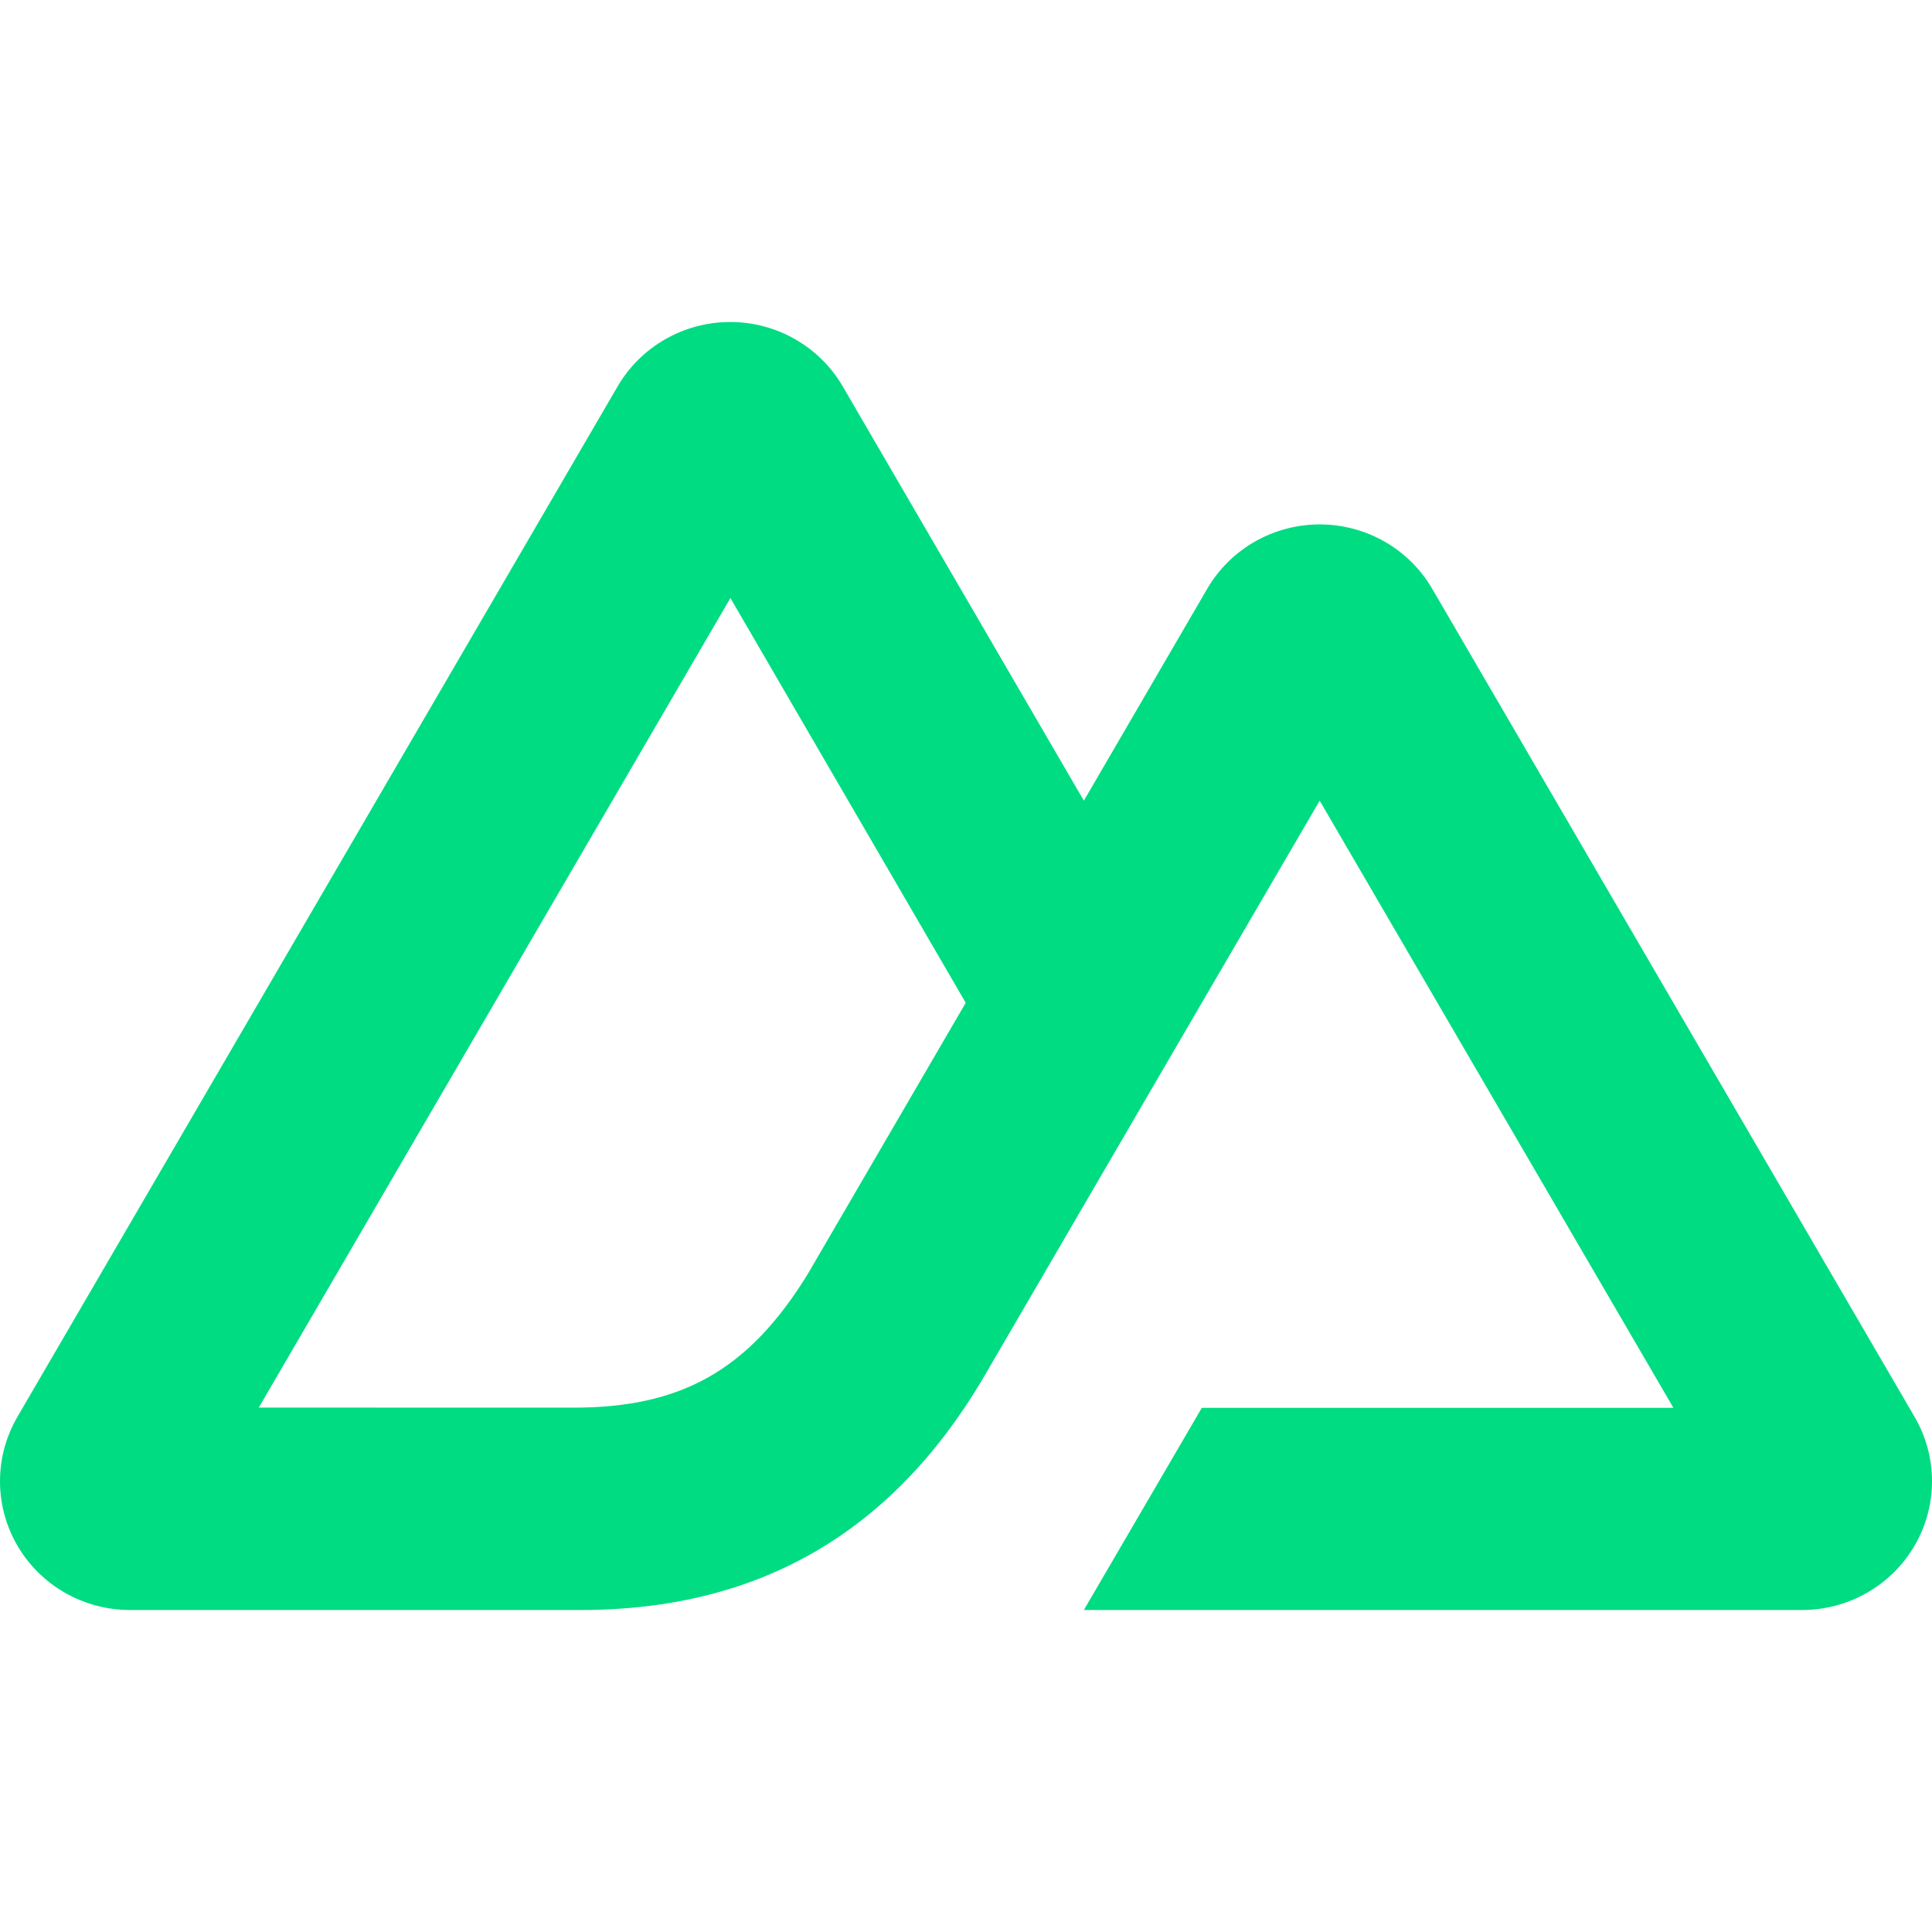
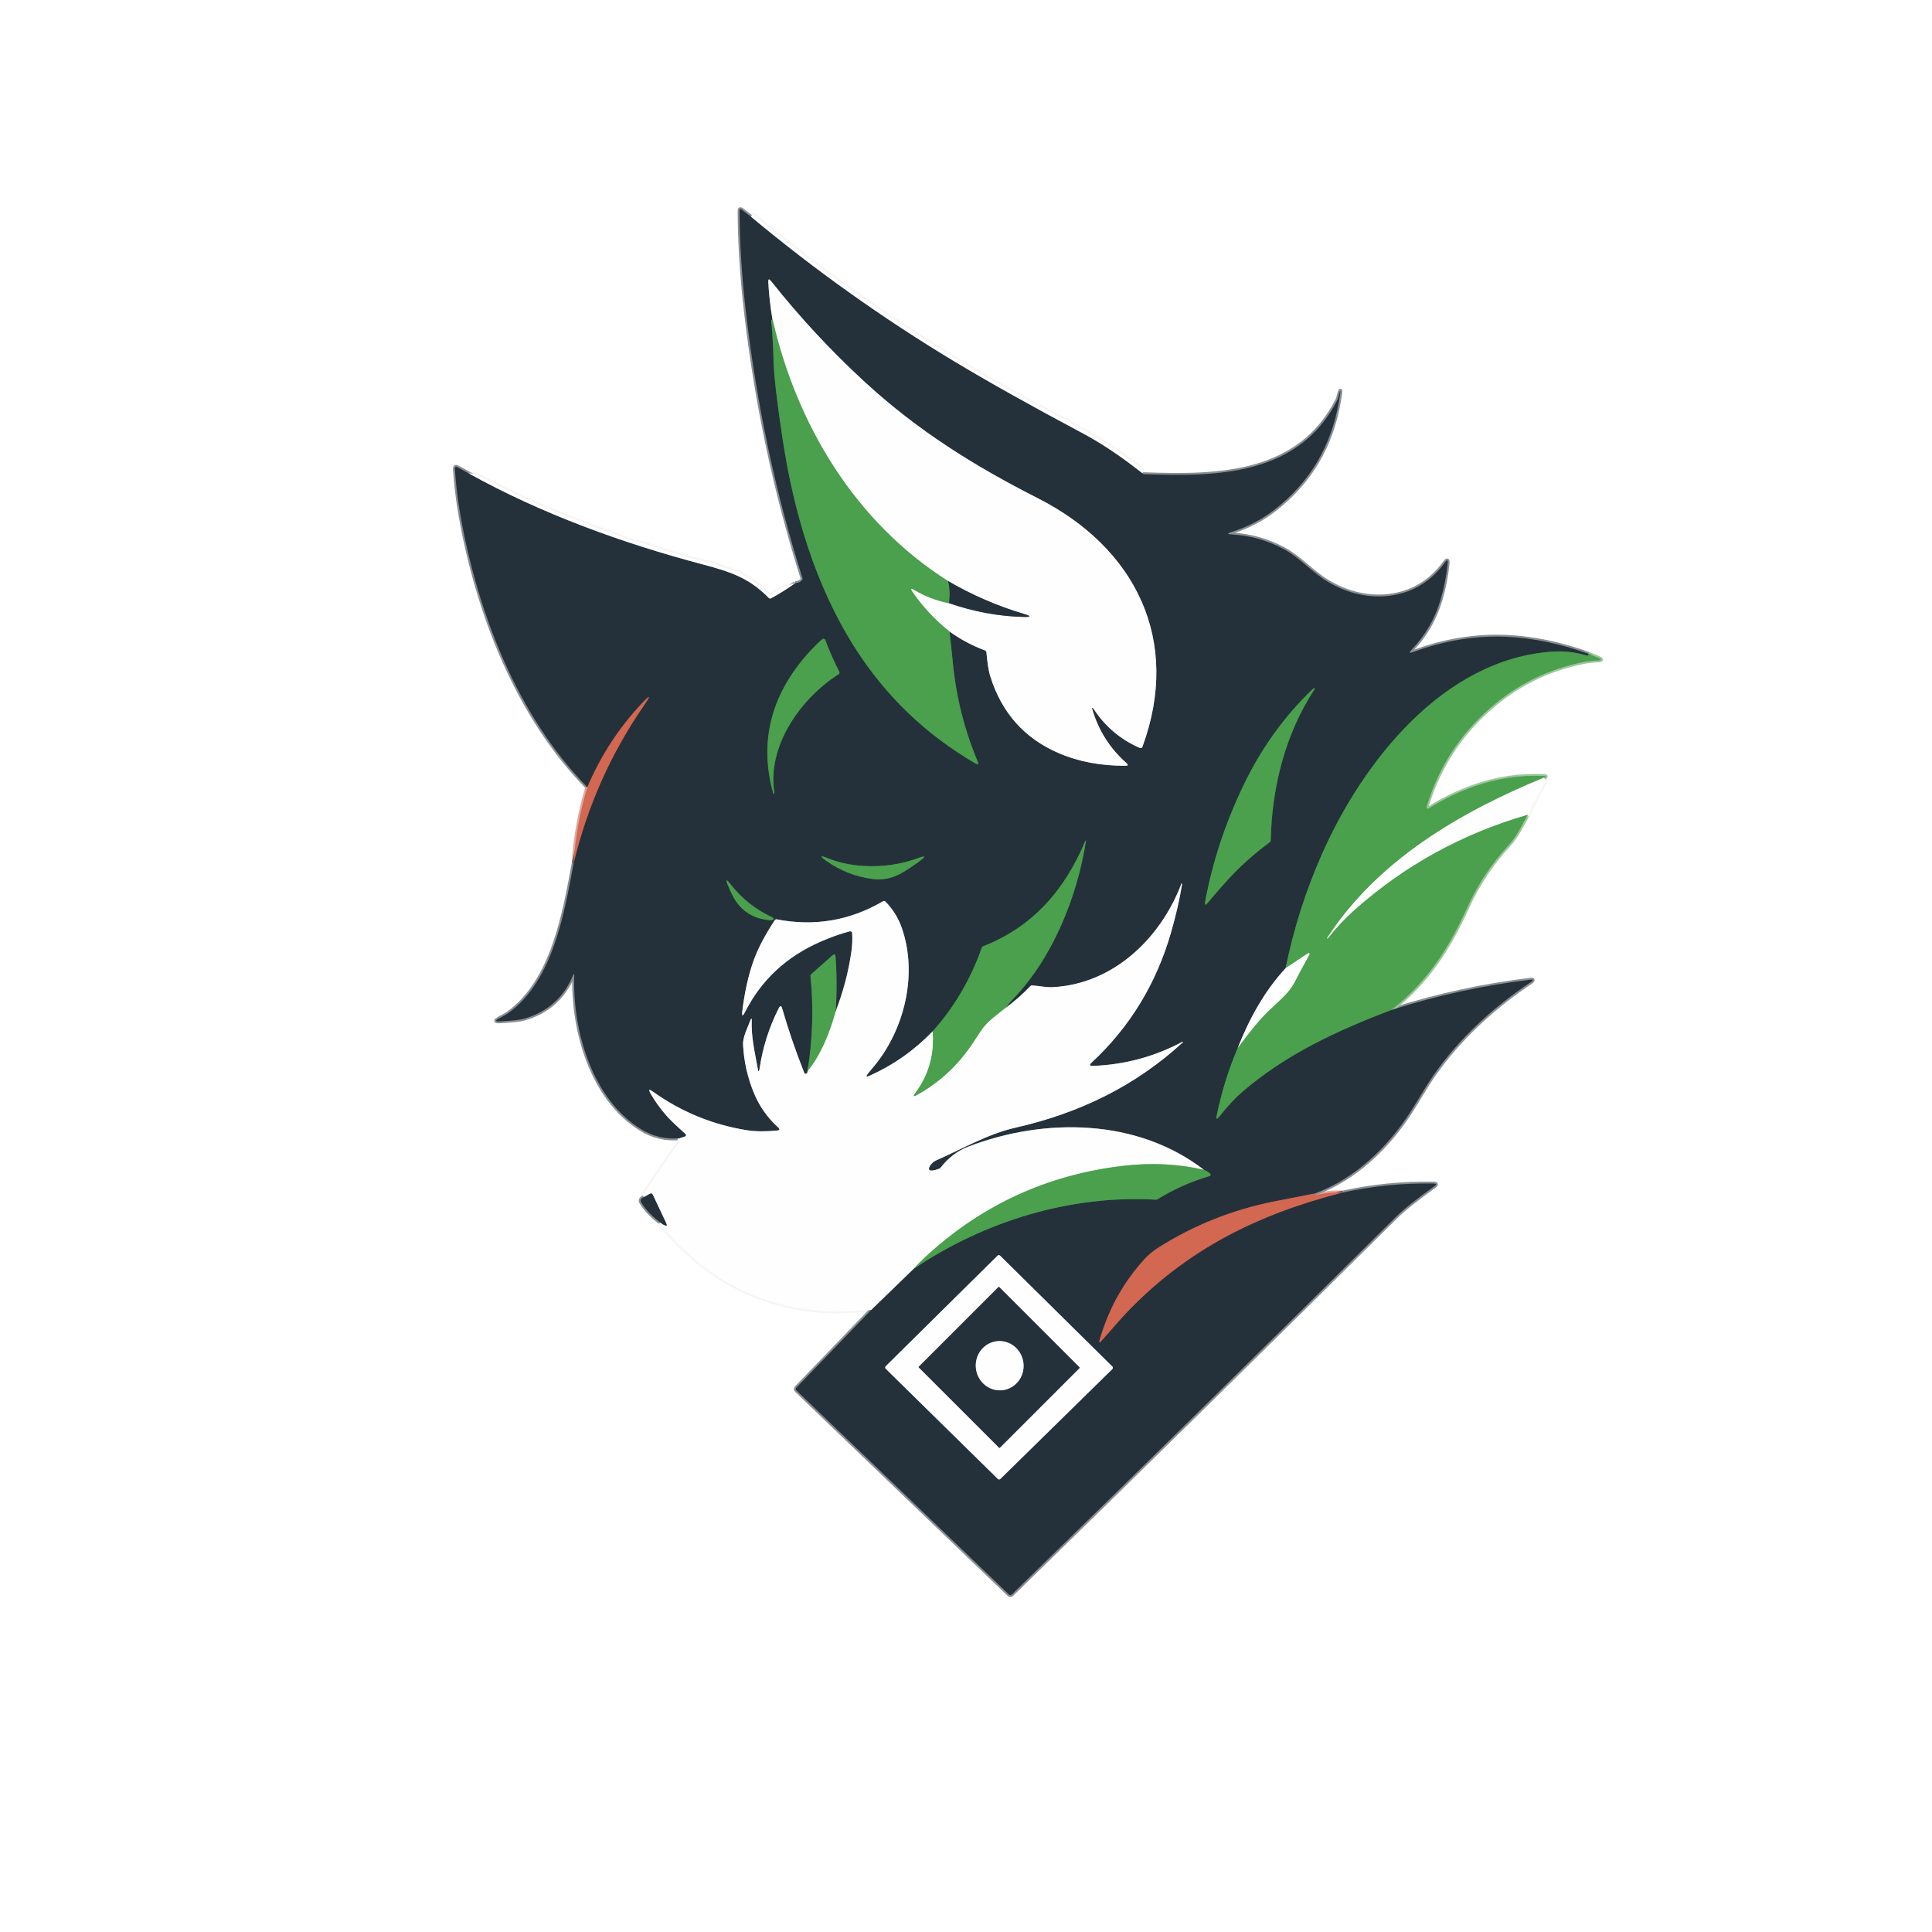
- <svg xmlns="http://www.w3.org/2000/svg" width="900" height="900" viewBox="0 0 900 900" fill="none">
-   <path d="M504.908 750H839.476C850.103 750.001 860.542 747.229 869.745 741.963C878.948 736.696 886.589 729.121 891.9 719.999C897.211 710.876 900.005 700.529 900 689.997C899.995 679.465 897.193 669.12 891.873 660.002L667.187 274.289C661.876 265.169 654.237 257.595 645.036 252.329C635.835 247.064 625.398 244.291 614.773 244.291C604.149 244.291 593.711 247.064 584.511 252.329C575.31 257.595 567.67 265.169 562.36 274.289L504.908 372.979L392.581 179.993C387.266 170.874 379.623 163.301 370.42 158.036C361.216 152.772 350.777 150 340.151 150C329.525 150 319.086 152.772 309.883 158.036C300.679 163.301 293.036 170.874 287.721 179.993L8.126 660.002C2.807 669.12 0.005 679.465 5.72978e-06 689.997C-0.005 700.529 2.789 710.876 8.1 719.999C13.411 729.121 21.052 736.696 30.255 741.963C39.458 747.229 49.897 750.001 60.524 750H270.538C353.748 750 415.112 713.775 457.336 643.101L559.849 467.145L614.757 372.979L779.547 655.834H559.849L504.908 750ZM267.114 655.737L120.551 655.704L340.249 278.586L449.87 467.145L376.474 593.175C348.433 639.03 316.577 655.737 267.114 655.737Z" fill="#00DC82" />
+ <svg xmlns="http://www.w3.org/2000/svg" width="1024" height="1024" version="1.1">
+   <g>
+     <g id="svg_1" fill="none" stroke-width="2">
+       <path id="svg_2" d="m421.49,309.06q-7.44,1.95 -12.69,6.15a1.01,1 48.9 0 1 -1.36,-0.1c-5.93,-6.33 -13.7,-11.63 -22.08,-13.84c-2.47,-0.65 -4.81,-1.96 -7.13,-2.49c-11.63,-2.63 -22.88,-5.85 -34.12,-9.82c-4.41,-1.55 -8.98,-2.32 -13.41,-3.94c-25.55,-9.37 -51.87,-19.24 -75.64,-32.31q-3.65,-2.01 -6.58,-1.79" vector-effect="non-scaling-stroke" stroke="#f6f5f3" />
+       <path id="svg_3" d="m248.48,250.92l-5.92,-3.24q-1.59,-0.87 -1.47,0.95q0.82,12.43 2.95,24.54c9.1,51.6 30.18,106.34 67.25,144.08" vector-effect="non-scaling-stroke" stroke="#898e91" />
+       <path id="svg_4" d="m311.29,417.25q-5.97,19.7 -7.25,40.25" vector-effect="non-scaling-stroke" stroke="#e0a99d" />
+       <path id="svg_5" d="m304.04,457.5c-5.02,27.1 -11.05,62.32 -34.59,79.44q-0.92,0.67 -5.04,2.9q-3.1,1.68 0.42,1.51q9.68,-0.49 12.87,-1.39q18.83,-5.33 26.2,-23.41c0.07,-0.17 0.48,-0.58 0.46,-0.08c-1.09,29.17 9.22,66.02 35.54,82.1q9.41,5.74 20.35,4.72" vector-effect="non-scaling-stroke" stroke="#898e91" />
+       <path id="svg_6" d="m360.25,603.29l-0.21,1.81q-0.03,0.27 -0.18,0.48q-9.35,12.87 -18.03,26.2c-0.59,0.92 -1.69,1.51 -0.54,2.72" vector-effect="non-scaling-stroke" stroke="#f6f5f3" />
+       <path id="svg_7" d="m341.29,634.5q-2.41,1.1 -1.48,2.69q3.55,6.06 11.19,11.52" vector-effect="non-scaling-stroke" stroke="#898e91" />
+       <path id="svg_8" d="m351,648.71q-1.69,0.32 -0.44,1.51c3.81,3.63 7.12,7.45 9.89,10.19q32.73,32.5 78.97,34.64c7,0.33 14.87,-0.34 22.33,-0.76" vector-effect="non-scaling-stroke" stroke="#f6f5f3" />
+       <path id="svg_9" d="m461.75,694.29l-39.7,41.24a0.99,0.99 0 0 0 0.03,1.41l112.75,108.25a1,1 0 0 0 1.39,-0.01c68.16,-66.35 136.05,-133.18 203.71,-200.25q6.08,-6.02 20.32,-16.19q1.98,-1.41 -0.45,-1.45q-24.33,-0.4 -48.05,4.75" vector-effect="non-scaling-stroke" stroke="#898e91" />
+       <path id="svg_10" d="m711.75,632.04q-7.23,-0.35 -14.25,1.4a0.52,0.51 62.5 0 1 -0.52,-0.17q-0.28,-0.34 0.02,-0.73" vector-effect="non-scaling-stroke" stroke="#e0a99d" />
+       <path id="svg_11" d="m697,632.54c21.1,-7.81 38.34,-24.31 50.37,-42.9c4.14,-6.39 8.31,-13.82 12.11,-19.31c13.98,-20.15 31.93,-36.46 52.27,-50.05q0.15,-0.11 0.25,-0.21q0.93,-1.02 -0.44,-0.86q-37.74,4.51 -74.04,16.07" vector-effect="non-scaling-stroke" stroke="#898e91" />
+       <path id="svg_12" d="m737.52,535.28c19.47,-15.24 30.57,-33.26 40.27,-54.51q8.39,-18.38 21.79,-32.79c4.43,-4.76 7.08,-10.62 10.17,-16.19" vector-effect="non-scaling-stroke" stroke="#9cc69a" />
+       <path id="svg_13" d="m809.75,431.79q0.41,0.02 0.59,-0.4q3.35,-7.79 8.29,-16.22c0.62,-1.06 0.4,-2.13 -0.38,-2.96" vector-effect="non-scaling-stroke" stroke="#f6f5f3" />
+       <path id="svg_14" d="m818.25,412.21q0.19,-0.06 0.36,-0.14q1.51,-0.7 -0.15,-0.78q-19.08,-0.87 -37.08,5.49q-12.55,4.43 -23.57,11.36q-2.27,1.43 -1.49,-1.14q9.4,-30.71 33.62,-51.84q21.11,-18.43 48.61,-24.11q4.1,-0.85 8.08,-0.97q3.78,-0.12 0.28,-1.55l-4.91,-1.99" vector-effect="non-scaling-stroke" stroke="#9cc69a" />
+       <path id="svg_15" d="m842,346.54q-22.55,-8.1 -43.51,-9.03q-24.65,-1.08 -49.36,8.05q-3.26,1.21 -0.85,-1.31q10.81,-11.25 15.29,-26.49q2.77,-9.39 3.72,-19.14q0.29,-2.93 -1.44,-0.55q-10.54,14.51 -27.47,17.41c-12.1,2.08 -24.63,-0.97 -35.09,-7.44c-8.07,-4.99 -14.44,-12.42 -22.52,-16.82q-13.05,-7.12 -28.02,-7.96q-3.54,-0.2 -0.16,-1.25q12.73,-3.97 22.87,-11.82q28.19,-21.83 34.27,-57.71q1.72,-10.16 -0.58,-1.33q-0.1,0.39 -0.27,0.73c-20.35,40.16 -63.48,40.87 -102.52,39.43a1.07,1.03 -23.1 0 1 -0.6,-0.23l-1.26,-1.04" vector-effect="non-scaling-stroke" stroke="#898e91" />
+       <path id="svg_16" d="m604.5,250.04q1.77,-0.59 0.54,-1.57c-14.27,-11.38 -28.43,-19.62 -48.95,-30.38c-55.24,-28.95 -107.72,-63.77 -156.56,-104.09a0.79,0.78 49.9 0 0 -0.89,-0.08q-0.54,0.29 -0.43,1.08" vector-effect="non-scaling-stroke" stroke="#f6f5f3" />
+       <path id="svg_17" d="m398.21,115l-4.97,-3.8q-1.29,-0.99 -1.28,0.64q0.14,25.93 3.49,54.47q8.48,72.38 29.88,140.17a1,1 0 0 1 -0.22,0.99q-1.49,1.58 -3.62,1.59" vector-effect="non-scaling-stroke" stroke="#898e91" />
+       <path id="svg_18" d="m398.21,115q50.69,42.22 107.19,76.29q27.07,16.32 68.29,38.26q14.56,7.74 30.81,20.49" vector-effect="non-scaling-stroke" stroke="#91989d" />
+       <path id="svg_19" d="m842,346.54c0,0.73 -0.38,1.1 -1.14,0.87q-8.82,-2.65 -18.05,-2.03c-57.66,3.85 -100.44,58.3 -122.08,107.15q-12.96,29.25 -19.33,60.65" vector-effect="non-scaling-stroke" stroke="#376944" />
+       <path id="svg_20" d="m681.4,513.18c-11.1,11.95 -19.2,26.64 -25.33,42.16" vector-effect="non-scaling-stroke" stroke="#91989d" />
+       <path id="svg_21" d="m656.07,555.34q-7.37,17.27 -11.15,35.73q-0.68,3.32 1.42,0.65q6.29,-8.02 12.11,-13.03c23.08,-19.84 50.26,-32.5 79.07,-43.41" vector-effect="non-scaling-stroke" stroke="#376944" />
+       <path id="svg_22" d="m697,632.54q-11.01,2.12 -21.96,4.31q-32.8,6.58 -60.9,24.29q-4.41,2.78 -7.69,6.4q-16.93,18.71 -23.79,43.29q-0.04,0.13 -0.01,0.24q0.04,0.15 0.12,0.25a0.26,0.25 -41.3 0 0 0.4,0.02c4.57,-4.95 9.43,-10.85 13.43,-15.08c32.22,-34.02 70.21,-52.77 115.15,-64.22" vector-effect="non-scaling-stroke" stroke="#7b4c47" />
+       <path id="svg_23" d="m461.75,694.29l22.49,-21.81" vector-effect="non-scaling-stroke" stroke="#91989d" />
+       <path id="svg_24" d="m484.24,672.48c37.94,-25.36 82.99,-39.21 128.52,-36.62a0.99,0.95 -58.2 0 0 0.58,-0.15q12.87,-7.96 27.35,-12.24q1.81,-0.53 0.35,-1.73q-1.35,-1.11 -3,-1.74" vector-effect="non-scaling-stroke" stroke="#376944" />
+       <path id="svg_25" d="m638.04,620c-35.4,-27.31 -84.53,-27.71 -124.8,-12.27q-8.65,3.31 -14.81,11.3a1.03,0.97 -80.5 0 1 -0.42,0.32c-9.25,3.64 -5.09,-2.89 -1.96,-4.26c13.65,-6 27.64,-14.11 41.95,-17.35c33.55,-7.59 63.37,-21.79 88.95,-45.3q0.09,-0.08 0.07,-0.21a0.26,0.15 -23.4 0 0 -0.33,-0.04q-22.26,11.84 -47.42,12.76q-2.69,0.1 -0.72,-1.73q30.39,-28.21 42.12,-69.01q4.01,-13.95 5.79,-25.23a0.8,0.76 -56.7 0 0 -0.09,-0.5c-0.38,-0.72 -0.39,0.4 -0.48,0.63c-11.15,28.67 -36.06,52.43 -67.87,54.11c-3.48,0.18 -7.35,-0.7 -11.03,-0.94a0.98,0.96 23.8 0 0 -0.79,0.3q-5.99,6.28 -12.98,11.46" vector-effect="non-scaling-stroke" stroke="#91989d" />
+       <path id="svg_26" d="m533.22,534.04q1.38,-2.12 3.13,-3.92c21.31,-21.81 34.59,-54.51 39.25,-84.49a0.12,0.1 -80.9 0 0 -0.07,-0.12q-0.04,-0.02 -0.09,-0.01a0.32,0.2 -76.7 0 0 -0.19,0.19c-10.83,25.92 -27.76,45.55 -54.29,55.91a1.04,1.03 89.5 0 0 -0.58,0.6q-8.66,24.93 -26.07,44.46" vector-effect="non-scaling-stroke" stroke="#376944" />
+       <path id="svg_27" d="m494.31,546.66q-14.49,14.97 -33.21,23.42q-3.13,1.42 -0.94,-1.24q1.48,-1.79 2.97,-3.58c16.35,-19.6 23.5,-49.18 14.71,-73.79q-2.79,-7.8 -8.59,-13.64a1,1 0 0 0 -1.22,-0.15q-26.26,15.4 -56.35,9.6a1.03,1.01 22 0 0 -1.03,0.43q-7.68,11.69 -11.05,20.94q-4.26,11.75 -6.14,27.12q-0.55,4.51 1.51,0.46q12.82,-25.21 39.75,-37.04q8.61,-3.77 15.7,-5.57a1.01,1.01 0 0 1 1.25,0.92q0.28,4.96 -0.4,9.71q-2.32,16.28 -8.34,31.73" vector-effect="non-scaling-stroke" stroke="#91989d" />
+       <path id="svg_28" d="m442.93,535.98q0.96,-14.53 -0.08,-28.93q-0.15,-2.02 -1.66,-0.67l-11.3,10.03a1.01,0.99 -23.5 0 0 -0.34,0.85q2.58,25.07 -1.55,50.46" vector-effect="non-scaling-stroke" stroke="#376944" />
+       <path id="svg_29" d="m428,567.72q0.05,0.8 -0.45,1.23a0.79,0.79 0 0 1 -1.26,-0.31q-6.69,-16.73 -11.7,-34.07q-0.7,-2.44 -1.85,-0.17q-7.76,15.31 -10.2,32.36q-0.05,0.37 -0.16,0.57q-0.44,0.87 -0.61,-0.1c-1.59,-9.29 -3.78,-17.42 -3.31,-27.04a0.14,0.03 -84.4 0 0 -0.02,-0.13l-0.19,-0.06a0.37,0.22 -70.9 0 0 -0.32,0.27c-1.44,3.92 -4.3,9.21 -4.1,13.38q0.66,13.15 5.65,25.4q4.37,10.71 12.87,18.43q1.66,1.52 -0.58,1.74q-9.18,0.89 -16.03,-0.2q-27.19,-4.36 -49.78,-20.49q-2.96,-2.12 -1.16,1.05q3.38,5.92 8.29,11.59q2.59,2.99 9.98,9.62q1.29,1.16 -0.35,1.7l-2.47,0.8" vector-effect="non-scaling-stroke" stroke="#91989d" />
+       <path id="svg_30" d="m304.04,457.5q10.91,-45.32 37.12,-83.39q6.12,-8.89 -1.24,-1q-18.12,19.41 -28.63,44.14" vector-effect="non-scaling-stroke" stroke="#7b4c47" />
+       <path id="svg_31" d="m248.48,250.92c38.45,21.36 81.32,36.95 124.27,48.3c15.39,4.06 24.65,7.49 34.75,17.72a1,0.98 -36.4 0 0 1.18,0.17q6.46,-3.48 12.81,-8.05" vector-effect="non-scaling-stroke" stroke="#91989d" />
+       <path id="svg_32" d="m818.25,412.21c-44.51,18.36 -87.95,43.7 -114.72,84.79q-0.42,0.64 0.15,0.35q0.16,-0.08 0.35,-0.33c3.77,-4.88 8.8,-10.25 13.73,-14.63q40.08,-35.67 91.99,-50.6" vector-effect="non-scaling-stroke" stroke="#a4cfa5" />
+       <path id="svg_33" d="m656.07,555.34q9.38,-12.82 15.99,-19.29c4.54,-4.44 11.02,-9.52 13.92,-15.16q3.62,-7.03 7.5,-13.97q1.63,-2.9 -1.14,-1.05l-10.94,7.31" vector-effect="non-scaling-stroke" stroke="#a4cfa5" />
+       <path id="svg_34" d="m638.04,620q-20.35,-4.64 -42.13,-2.15q-57.1,6.52 -100.06,43.54q-7.25,6.25 -11.61,11.09" vector-effect="non-scaling-stroke" stroke="#a4cfa5" />
+       <path id="svg_35" d="m351,648.71l0.9,0.5q2.18,1.22 1.11,-1.04l-7.08,-15a1.01,1 62.8 0 0 -1.39,-0.45l-3.25,1.78" vector-effect="non-scaling-stroke" stroke="#91989d" />
+       <path id="svg_36" d="m428,567.72c7.29,-8.74 12.04,-21.31 14.93,-31.74" vector-effect="non-scaling-stroke" stroke="#a4cfa5" />
+       <path id="svg_37" d="m533.22,534.04c-4.38,3.65 -9.85,7.17 -13,11.98q-2.61,4 -5.3,7.95q-11.29,16.62 -28.73,26.37q-3.27,1.82 -1.03,-1.18q10.56,-14.18 9.15,-32.5" vector-effect="non-scaling-stroke" stroke="#a4cfa5" />
+       <path id="svg_38" d="m409.29,168.5q0.1,0.68 -0.27,1.11a0.78,0.77 -27.1 0 0 -0.19,0.58q0.91,10.64 1.18,21.31q0.29,11.66 4.85,41.57c5.86,38.46 17.24,77.24 38.28,110.27q24.54,38.5 63.93,61.33q2.06,1.19 1.14,-1.01q-10.42,-24.78 -13.11,-51.68q-0.86,-8.64 -1.85,-17.27" vector-effect="non-scaling-stroke" stroke="#376944" />
+       <path id="svg_39" d="m503.25,334.71q8.75,6.3 18.91,10.07a1.01,0.99 -83.4 0 1 0.65,0.83c0.45,4.36 0.83,8.91 2.11,12.99q9.02,28.84 36.17,40.56q15.76,6.8 35.44,6.71q2.11,-0.01 0.53,-1.4q-13.18,-11.63 -18.19,-28.71q-0.31,-1.06 0.52,-0.35q0.11,0.09 0.2,0.24q9.15,14.07 24.57,20.78a1,0.99 21.8 0 0 1.34,-0.57c20.85,-56.72 -3.84,-105.62 -55.52,-131.83c-33.46,-16.97 -63.44,-35.65 -91.54,-61.48q-26.94,-24.76 -49.79,-53.58q-1.56,-1.96 -1.43,0.54q0.48,9.3 2.07,18.99" vector-effect="non-scaling-stroke" stroke="#91989d" />
+       <path id="svg_40" d="m503.25,334.71q-11.27,-8.96 -19.46,-20.74q-2.12,-3.04 1.06,-1.15q8.3,4.95 18.15,6.89" vector-effect="non-scaling-stroke" stroke="#a4cfa5" />
+       <path id="svg_41" d="m503,319.71q19.89,6.83 39.56,7.28q5.97,0.14 0.25,-1.56q-21.16,-6.3 -40.27,-17.43" vector-effect="non-scaling-stroke" stroke="#91989d" />
+       <path id="svg_42" d="m502.54,308c-49.31,-31.2 -80.52,-83.03 -93.25,-139.5" vector-effect="non-scaling-stroke" stroke="#a4cfa5" />
+       <path id="svg_43" d="m502.54,308q1.37,5.8 0.46,11.71" vector-effect="non-scaling-stroke" stroke="#376944" />
+       <path id="svg_44" d="m432.94,341.44c-21.96,21.72 -31.76,48.41 -23.09,78.97c0.1,0.36 0.71,0.62 0.59,-0.12c-4.06,-24.81 13.97,-50.23 34.05,-62.94a1,1 0 0 0 0.35,-1.3q-4.18,-8.22 -7.43,-16.84a1,0.99 60.2 0 0 -1.56,-0.43q-1.17,0.94 -2.91,2.66" vector-effect="non-scaling-stroke" stroke="#376944" />
+       <path id="svg_45" d="m653.56,463.31q8.16,-8.49 19.55,-17.05a1.03,1 -18.8 0 0 0.4,-0.78c0.58,-27.98 7.61,-56.23 23.01,-79.83q0.94,-1.44 -0.55,-0.58q-0.12,0.07 -0.23,0.18q-22.74,21.76 -36.94,51.54q-14.3,30.01 -20.02,61q-0.55,2.99 1.4,0.66q7.92,-9.46 13.38,-15.14" vector-effect="non-scaling-stroke" stroke="#376944" />
+       <path id="svg_46" d="m437.95,456.26q10.95,7.78 24.52,9.63q8.11,1.1 15.6,-3.29q5.53,-3.25 9.84,-6.57q4.15,-3.2 -0.77,-1.38q-14.32,5.29 -29.81,4.3q-9.96,-0.63 -18.62,-4.08q-6.2,-2.47 -0.76,1.39" vector-effect="non-scaling-stroke" stroke="#376944" />
+       <path id="svg_47" d="m387.48,473.03c4.14,9.05 10.94,14.04 21.04,14.72c1.13,0.08 2.51,-0.76 0.68,-1.61q-13.12,-6.12 -21.84,-17.29q-3.75,-4.8 -1.37,0.8q0.67,1.57 1.49,3.38" vector-effect="non-scaling-stroke" stroke="#376944" />
+       <path id="svg_48" d="m530.07,665.53a0.95,0.95 0 0 0 -1.34,0l-59.26,58.59a0.95,0.95 0 0 0 0,1.36l59.41,58.38a0.95,0.95 0 0 0 1.34,0l59.33,-58.22a0.95,0.95 0 0 0 0,-1.36l-59.48,-58.75" vector-effect="non-scaling-stroke" stroke="#91989d" />
+       <path id="svg_49" d="m529.601,682.151a0.27,0.27 0 0 0 -0.382,0l-42.228,42.228a0.27,0.27 0 0 0 0,0.382l42.568,42.568a0.27,0.27 0 0 0 0.382,0l42.228,-42.228a0.27,0.27 0 0 0 0,-0.382l-42.568,-42.568" vector-effect="non-scaling-stroke" stroke="#91989d" />
+       <path id="svg_50" d="m531.396,736.818a13.06,12.67 83.2 0 0 11.034,-14.468a13.06,12.67 83.2 0 0 -14.127,-11.468a13.06,12.67 83.2 0 0 -11.034,14.468a13.06,12.67 83.2 0 0 14.127,11.468" vector-effect="non-scaling-stroke" stroke="#91989d" />
+     </g>
+     <path stroke="null" id="svg_51" d="m0,0l1024,0l0,1024l-1024,0l0,-1024zm421.49,309.06q-7.44,1.95 -12.69,6.15a1.01,1 48.9 0 1 -1.36,-0.1c-5.93,-6.33 -13.7,-11.63 -22.08,-13.84c-2.47,-0.65 -4.81,-1.96 -7.13,-2.49c-11.63,-2.63 -22.88,-5.85 -34.12,-9.82c-4.41,-1.55 -8.98,-2.32 -13.41,-3.94c-25.55,-9.37 -51.87,-19.24 -75.64,-32.31q-3.65,-2.01 -6.58,-1.79l-5.92,-3.24q-1.59,-0.87 -1.47,0.95q0.82,12.43 2.95,24.54c9.1,51.6 30.18,106.34 67.25,144.08q-5.97,19.7 -7.25,40.25c-5.02,27.1 -11.05,62.32 -34.59,79.44q-0.92,0.67 -5.04,2.9q-3.1,1.68 0.42,1.51q9.68,-0.49 12.87,-1.39q18.83,-5.33 26.2,-23.41c0.07,-0.17 0.48,-0.58 0.46,-0.08c-1.09,29.17 9.22,66.02 35.54,82.1q9.41,5.74 20.35,4.72l-0.21,1.81q-0.03,0.27 -0.18,0.48q-9.35,12.87 -18.03,26.2c-0.59,0.92 -1.69,1.51 -0.54,2.72q-2.41,1.1 -1.48,2.69q3.55,6.06 11.19,11.52q-1.69,0.32 -0.44,1.51c3.81,3.63 7.12,7.45 9.89,10.19q32.73,32.5 78.97,34.64c7,0.33 14.87,-0.34 22.33,-0.76l-39.7,41.24a0.99,0.99 0 0 0 0.03,1.41l112.75,108.25a1,1 0 0 0 1.39,-0.01c68.16,-66.35 136.05,-133.18 203.71,-200.25q6.08,-6.02 20.32,-16.19q1.98,-1.41 -0.45,-1.45q-24.33,-0.4 -48.05,4.75q-7.23,-0.35 -14.25,1.4a0.52,0.51 62.5 0 1 -0.52,-0.17q-0.28,-0.34 0.02,-0.73c21.1,-7.81 38.34,-24.31 50.37,-42.9c4.14,-6.39 8.31,-13.82 12.11,-19.31c13.98,-20.15 31.93,-36.46 52.27,-50.05q0.15,-0.11 0.25,-0.21q0.93,-1.02 -0.44,-0.86q-37.74,4.51 -74.04,16.07c19.47,-15.24 30.57,-33.26 40.27,-54.51q8.39,-18.38 21.79,-32.79c4.43,-4.76 7.08,-10.62 10.17,-16.19q0.41,0.02 0.59,-0.4q3.35,-7.79 8.29,-16.22c0.62,-1.06 0.4,-2.13 -0.38,-2.96q0.19,-0.06 0.36,-0.14q1.51,-0.7 -0.15,-0.78q-19.08,-0.87 -37.08,5.49q-12.55,4.43 -23.57,11.36q-2.27,1.43 -1.49,-1.14q9.4,-30.71 33.62,-51.84q21.11,-18.43 48.61,-24.11q4.1,-0.85 8.08,-0.97q3.78,-0.12 0.28,-1.55l-4.91,-1.99q-22.55,-8.1 -43.51,-9.03q-24.65,-1.08 -49.36,8.05q-3.26,1.21 -0.85,-1.31q10.81,-11.25 15.29,-26.49q2.77,-9.39 3.72,-19.14q0.29,-2.93 -1.44,-0.55q-10.54,14.51 -27.47,17.41c-12.1,2.08 -24.63,-0.97 -35.09,-7.44c-8.07,-4.99 -14.44,-12.42 -22.52,-16.82q-13.05,-7.12 -28.02,-7.96q-3.54,-0.2 -0.16,-1.25q12.73,-3.97 22.87,-11.82q28.19,-21.83 34.27,-57.71q1.72,-10.16 -0.58,-1.33q-0.1,0.39 -0.27,0.73c-20.35,40.16 -63.48,40.87 -102.52,39.43a1.07,1.03 -23.1 0 1 -0.6,-0.23l-1.26,-1.04q1.77,-0.59 0.54,-1.57c-14.27,-11.38 -28.43,-19.62 -48.95,-30.38c-55.24,-28.95 -107.72,-63.77 -156.56,-104.09a0.79,0.78 49.9 0 0 -0.89,-0.08q-0.54,0.29 -0.43,1.08l-4.97,-3.8q-1.29,-0.99 -1.28,0.64q0.14,25.93 3.49,54.47q8.48,72.38 29.88,140.17a1,1 0 0 1 -0.22,0.99q-1.49,1.58 -3.62,1.59z" fill="#f3f3f3" fill-opacity="0" />
+     <path id="svg_52" d="m398.21,115q50.69,42.22 107.19,76.29q27.07,16.32 68.29,38.26q14.56,7.74 30.81,20.49l1.26,1.04a1.07,1.03 -23.1 0 0 0.6,0.23c39.04,1.44 82.17,0.73 102.52,-39.43q0.17,-0.34 0.27,-0.73q2.3,-8.83 0.58,1.33q-6.08,35.88 -34.27,57.71q-10.14,7.85 -22.87,11.82q-3.38,1.05 0.16,1.25q14.97,0.84 28.02,7.96c8.08,4.4 14.45,11.83 22.52,16.82c10.46,6.47 22.99,9.52 35.09,7.44q16.93,-2.9 27.47,-17.41q1.73,-2.38 1.44,0.55q-0.95,9.75 -3.72,19.14q-4.48,15.24 -15.29,26.49q-2.41,2.52 0.85,1.31q24.71,-9.13 49.36,-8.05q20.96,0.93 43.51,9.03c0,0.73 -0.38,1.1 -1.14,0.87q-8.82,-2.65 -18.05,-2.03c-57.66,3.85 -100.44,58.3 -122.08,107.15q-12.96,29.25 -19.33,60.65c-11.1,11.95 -19.2,26.64 -25.33,42.16q-7.37,17.27 -11.15,35.73q-0.68,3.32 1.42,0.65q6.29,-8.02 12.11,-13.03c23.08,-19.84 50.26,-32.5 79.07,-43.41q36.3,-11.56 74.04,-16.07q1.37,-0.16 0.44,0.86q-0.1,0.1 -0.25,0.21c-20.34,13.59 -38.29,29.9 -52.27,50.05c-3.8,5.49 -7.97,12.92 -12.11,19.31c-12.03,18.59 -29.27,35.09 -50.37,42.9q-11.01,2.12 -21.96,4.31q-32.8,6.58 -60.9,24.29q-4.41,2.78 -7.69,6.4q-16.93,18.71 -23.79,43.29q-0.04,0.13 -0.01,0.24q0.04,0.15 0.12,0.25a0.26,0.25 -41.3 0 0 0.4,0.02c4.57,-4.95 9.43,-10.85 13.43,-15.08c32.22,-34.02 70.21,-52.77 115.15,-64.22q23.72,-5.15 48.05,-4.75q2.43,0.04 0.45,1.45q-14.24,10.17 -20.32,16.19c-67.66,67.07 -135.55,133.9 -203.71,200.25a1,1 0 0 1 -1.39,0.01l-112.75,-108.25a0.99,0.99 0 0 1 -0.03,-1.41l39.7,-41.24l22.49,-21.81c37.94,-25.36 82.99,-39.21 128.52,-36.62a0.99,0.95 -58.2 0 0 0.58,-0.15q12.87,-7.96 27.35,-12.24q1.81,-0.53 0.35,-1.73q-1.35,-1.11 -3,-1.74c-35.4,-27.31 -84.53,-27.71 -124.8,-12.27q-8.65,3.31 -14.81,11.3a1.03,0.97 -80.5 0 1 -0.42,0.32c-9.25,3.64 -5.09,-2.89 -1.96,-4.26c13.65,-6 27.64,-14.11 41.95,-17.35c33.55,-7.59 63.37,-21.79 88.95,-45.3q0.09,-0.08 0.07,-0.21a0.26,0.15 -23.4 0 0 -0.33,-0.04q-22.26,11.84 -47.42,12.76q-2.69,0.1 -0.72,-1.73q30.39,-28.21 42.12,-69.01q4.01,-13.95 5.79,-25.23a0.8,0.76 -56.7 0 0 -0.09,-0.5c-0.38,-0.72 -0.39,0.4 -0.48,0.63c-11.15,28.67 -36.06,52.43 -67.87,54.11c-3.48,0.18 -7.35,-0.7 -11.03,-0.94a0.98,0.96 23.8 0 0 -0.79,0.3q-5.99,6.28 -12.98,11.46q1.38,-2.12 3.13,-3.92c21.31,-21.81 34.59,-54.51 39.25,-84.49a0.12,0.1 -80.9 0 0 -0.07,-0.12q-0.04,-0.02 -0.09,-0.01a0.32,0.2 -76.7 0 0 -0.19,0.19c-10.83,25.92 -27.76,45.55 -54.29,55.91a1.04,1.03 89.5 0 0 -0.58,0.6q-8.66,24.93 -26.07,44.46q-14.49,14.97 -33.21,23.42q-3.13,1.42 -0.94,-1.24q1.48,-1.79 2.97,-3.58c16.35,-19.6 23.5,-49.18 14.71,-73.79q-2.79,-7.8 -8.59,-13.64a1,1 0 0 0 -1.22,-0.15q-26.26,15.4 -56.35,9.6a1.03,1.01 22 0 0 -1.03,0.43q-7.68,11.69 -11.05,20.94q-4.26,11.75 -6.14,27.12q-0.55,4.51 1.51,0.46q12.82,-25.21 39.75,-37.04q8.61,-3.77 15.7,-5.57a1.01,1.01 0 0 1 1.25,0.92q0.28,4.96 -0.4,9.71q-2.32,16.28 -8.34,31.73q0.96,-14.53 -0.08,-28.93q-0.15,-2.02 -1.66,-0.67l-11.3,10.03a1.01,0.99 -23.5 0 0 -0.34,0.85q2.58,25.07 -1.55,50.46q0.05,0.8 -0.45,1.23a0.79,0.79 0 0 1 -1.26,-0.31q-6.69,-16.73 -11.7,-34.07q-0.7,-2.44 -1.85,-0.17q-7.76,15.31 -10.2,32.36q-0.05,0.37 -0.16,0.57q-0.44,0.87 -0.61,-0.1c-1.59,-9.29 -3.78,-17.42 -3.31,-27.04a0.14,0.03 -84.4 0 0 -0.02,-0.13l-0.19,-0.06a0.37,0.22 -70.9 0 0 -0.32,0.27c-1.44,3.92 -4.3,9.21 -4.1,13.38q0.66,13.15 5.65,25.4q4.37,10.71 12.87,18.43q1.66,1.52 -0.58,1.74q-9.18,0.89 -16.03,-0.2q-27.19,-4.36 -49.78,-20.49q-2.96,-2.12 -1.16,1.05q3.38,5.92 8.29,11.59q2.59,2.99 9.98,9.62q1.29,1.16 -0.35,1.7l-2.47,0.8q-10.94,1.02 -20.35,-4.72c-26.32,-16.08 -36.63,-52.93 -35.54,-82.1c0.02,-0.5 -0.39,-0.09 -0.46,0.08q-7.37,18.08 -26.2,23.41q-3.19,0.9 -12.87,1.39q-3.52,0.17 -0.42,-1.51q4.12,-2.23 5.04,-2.9c23.54,-17.12 29.57,-52.34 34.59,-79.44q10.91,-45.32 37.12,-83.39q6.12,-8.89 -1.24,-1q-18.12,19.41 -28.63,44.14c-37.07,-37.74 -58.15,-92.48 -67.25,-144.08q-2.13,-12.11 -2.95,-24.54q-0.12,-1.82 1.47,-0.95l5.92,3.24c38.45,21.36 81.32,36.95 124.27,48.3c15.39,4.06 24.65,7.49 34.75,17.72a1,0.98 -36.4 0 0 1.18,0.17q6.46,-3.48 12.81,-8.05q2.13,-0.01 3.62,-1.59a1,1 0 0 0 0.22,-0.99q-21.4,-67.79 -29.88,-140.17q-3.35,-28.54 -3.49,-54.47q-0.01,-1.63 1.28,-0.64l4.97,3.8zm11.08,53.5q0.1,0.68 -0.27,1.11a0.78,0.77 -27.1 0 0 -0.19,0.58q0.91,10.64 1.18,21.31q0.29,11.66 4.85,41.57c5.86,38.46 17.24,77.24 38.28,110.27q24.54,38.5 63.93,61.33q2.06,1.19 1.14,-1.01q-10.42,-24.78 -13.11,-51.68q-0.86,-8.64 -1.85,-17.27q8.75,6.3 18.91,10.07a1.01,0.99 -83.4 0 1 0.65,0.83c0.45,4.36 0.83,8.91 2.11,12.99q9.02,28.84 36.17,40.56q15.76,6.8 35.44,6.71q2.11,-0.01 0.53,-1.4q-13.18,-11.63 -18.19,-28.71q-0.31,-1.06 0.52,-0.35q0.11,0.09 0.2,0.24q9.15,14.07 24.57,20.78a1,0.99 21.8 0 0 1.34,-0.57c20.85,-56.72 -3.84,-105.62 -55.52,-131.83c-33.46,-16.97 -63.44,-35.65 -91.54,-61.48q-26.94,-24.76 -49.79,-53.58q-1.56,-1.96 -1.43,0.54q0.48,9.3 2.07,18.99zm23.65,172.94c-21.96,21.72 -31.76,48.41 -23.09,78.97c0.1,0.36 0.71,0.62 0.59,-0.12c-4.06,-24.81 13.97,-50.23 34.05,-62.94a1,1 0 0 0 0.35,-1.3q-4.18,-8.22 -7.43,-16.84a1,0.99 60.2 0 0 -1.56,-0.43q-1.17,0.94 -2.91,2.66zm220.62,121.87q8.16,-8.49 19.55,-17.05a1.03,1 -18.8 0 0 0.4,-0.78c0.58,-27.98 7.61,-56.23 23.01,-79.83q0.94,-1.44 -0.55,-0.58q-0.12,0.07 -0.23,0.18q-22.74,21.76 -36.94,51.54q-14.3,30.01 -20.02,61q-0.55,2.99 1.4,0.66q7.92,-9.46 13.38,-15.14zm-215.61,-7.05q10.95,7.78 24.52,9.63q8.11,1.1 15.6,-3.29q5.53,-3.25 9.84,-6.57q4.15,-3.2 -0.77,-1.38q-14.32,5.29 -29.81,4.3q-9.96,-0.63 -18.62,-4.08q-6.2,-2.47 -0.76,1.39zm-50.47,16.77c4.14,9.05 10.94,14.04 21.04,14.72c1.13,0.08 2.51,-0.76 0.68,-1.61q-13.12,-6.12 -21.84,-17.29q-3.75,-4.8 -1.37,0.8q0.67,1.57 1.49,3.38zm142.59,192.5a0.95,0.95 0 0 0 -1.34,0l-59.26,58.59a0.95,0.95 0 0 0 0,1.36l59.41,58.38a0.95,0.95 0 0 0 1.34,0l59.33,-58.22a0.95,0.95 0 0 0 0,-1.36l-59.48,-58.75z" fill="#24313b" />
+     <path id="svg_53" d="m604.5,250.04q-16.25,-12.75 -30.81,-20.49q-41.22,-21.94 -68.29,-38.26q-56.5,-34.07 -107.19,-76.29q-0.11,-0.79 0.43,-1.08a0.79,0.78 49.9 0 1 0.89,0.08c48.84,40.32 101.32,75.14 156.56,104.09c20.52,10.76 34.68,19 48.95,30.38q1.23,0.98 -0.54,1.57z" fill="#fefefe" />
+     <path id="svg_54" d="m503.25,334.71q-11.27,-8.96 -19.46,-20.74q-2.12,-3.04 1.06,-1.15q8.3,4.95 18.15,6.89q19.89,6.83 39.56,7.28q5.97,0.14 0.25,-1.56q-21.16,-6.3 -40.27,-17.43c-49.31,-31.2 -80.52,-83.03 -93.25,-139.5q-1.59,-9.69 -2.07,-18.99q-0.13,-2.5 1.43,-0.54q22.85,28.82 49.79,53.58c28.1,25.83 58.08,44.51 91.54,61.48c51.68,26.21 76.37,75.11 55.52,131.83a1,0.99 21.8 0 1 -1.34,0.57q-15.42,-6.71 -24.57,-20.78q-0.09,-0.15 -0.2,-0.24q-0.83,-0.71 -0.52,0.35q5.01,17.08 18.19,28.71q1.58,1.39 -0.53,1.4q-19.68,0.09 -35.44,-6.71q-27.15,-11.72 -36.17,-40.56c-1.28,-4.08 -1.66,-8.63 -2.11,-12.99a1.01,0.99 -83.4 0 0 -0.65,-0.83q-10.16,-3.77 -18.91,-10.07z" fill="#fefefe" />
+     <path id="svg_55" d="m409.29,168.5c12.73,56.47 43.94,108.3 93.25,139.5q1.37,5.8 0.46,11.71q-9.85,-1.94 -18.15,-6.89q-3.18,-1.89 -1.06,1.15q8.19,11.78 19.46,20.74q0.99,8.63 1.85,17.27q2.69,26.9 13.11,51.68q0.92,2.2 -1.14,1.01q-39.39,-22.83 -63.93,-61.33c-21.04,-33.03 -32.42,-71.81 -38.28,-110.27q-4.56,-29.91 -4.85,-41.57q-0.27,-10.67 -1.18,-21.31a0.78,0.77 -27.1 0 1 0.19,-0.58q0.37,-0.43 0.27,-1.11z" fill="#4aa04c" />
+     <path id="svg_56" d="m421.49,309.06q-6.35,4.57 -12.81,8.05a1,0.98 -36.4 0 1 -1.18,-0.17c-10.1,-10.23 -19.36,-13.66 -34.75,-17.72c-42.95,-11.35 -85.82,-26.94 -124.27,-48.3q2.93,-0.22 6.58,1.79c23.77,13.07 50.09,22.94 75.64,32.31c4.43,1.62 9,2.39 13.41,3.94c11.24,3.97 22.49,7.19 34.12,9.82c2.32,0.53 4.66,1.84 7.13,2.49c8.38,2.21 16.15,7.51 22.08,13.84a1.01,1 48.9 0 0 1.36,0.1q5.25,-4.2 12.69,-6.15z" fill="#fefefe" />
+     <path id="svg_57" d="m502.54,308q19.11,11.13 40.27,17.43q5.72,1.7 -0.25,1.56q-19.67,-0.45 -39.56,-7.28q0.91,-5.91 -0.46,-11.71z" fill="#24313b" />
+     <path id="svg_58" d="m432.94,341.44q1.74,-1.72 2.91,-2.66a1,0.99 60.2 0 1 1.56,0.43q3.25,8.62 7.43,16.84a1,1 0 0 1 -0.35,1.3c-20.08,12.71 -38.11,38.13 -34.05,62.94c0.12,0.74 -0.49,0.48 -0.59,0.12c-8.67,-30.56 1.13,-57.25 23.09,-78.97z" fill="#4aa04c" />
+     <path id="svg_59" d="m842,346.54l4.91,1.99q3.5,1.43 -0.28,1.55q-3.98,0.12 -8.08,0.97q-27.5,5.68 -48.61,24.11q-24.22,21.13 -33.62,51.84q-0.78,2.57 1.49,1.14q11.02,-6.93 23.57,-11.36q18,-6.36 37.08,-5.49q1.66,0.08 0.15,0.78q-0.17,0.08 -0.36,0.14c-44.51,18.36 -87.95,43.7 -114.72,84.79q-0.42,0.64 0.15,0.35q0.16,-0.08 0.35,-0.33c3.77,-4.88 8.8,-10.25 13.73,-14.63q40.08,-35.67 91.99,-50.6c-3.09,5.57 -5.74,11.43 -10.17,16.19q-13.4,14.41 -21.79,32.79c-9.7,21.25 -20.8,39.27 -40.27,54.51c-28.81,10.91 -55.99,23.57 -79.07,43.41q-5.82,5.01 -12.11,13.03q-2.1,2.67 -1.42,-0.65q3.78,-18.46 11.15,-35.73q9.38,-12.82 15.99,-19.29c4.54,-4.44 11.02,-9.52 13.92,-15.16q3.62,-7.03 7.5,-13.97q1.63,-2.9 -1.14,-1.05l-10.94,7.31q6.37,-31.4 19.33,-60.65c21.64,-48.85 64.42,-103.3 122.08,-107.15q9.23,-0.62 18.05,2.03c0.76,0.23 1.14,-0.14 1.14,-0.87z" fill="#4aa04c" />
+     <path id="svg_60" d="m653.56,463.31q-5.46,5.68 -13.38,15.14q-1.95,2.33 -1.4,-0.66q5.72,-30.99 20.02,-61q14.2,-29.78 36.94,-51.54q0.11,-0.11 0.23,-0.18q1.49,-0.86 0.55,0.58c-15.4,23.6 -22.43,51.85 -23.01,79.83a1.03,1 -18.8 0 1 -0.4,0.78q-11.39,8.56 -19.55,17.05z" fill="#4aa04c" />
+     <path id="svg_61" d="m304.04,457.5q1.28,-20.55 7.25,-40.25q10.51,-24.73 28.63,-44.14q7.36,-7.89 1.24,1q-26.21,38.07 -37.12,83.39z" fill="#d26752" />
+     <path id="svg_62" d="m818.25,412.21c0.78,0.83 1,1.9 0.38,2.96q-4.94,8.43 -8.29,16.22q-0.18,0.42 -0.59,0.4q-51.91,14.93 -91.99,50.6c-4.93,4.38 -9.96,9.75 -13.73,14.63q-0.19,0.25 -0.35,0.33q-0.57,0.29 -0.15,-0.35c26.77,-41.09 70.21,-66.43 114.72,-84.79z" fill="#fefefe" />
+     <path id="svg_63" d="m533.22,534.04c-4.38,3.65 -9.85,7.17 -13,11.98q-2.61,4 -5.3,7.95q-11.29,16.62 -28.73,26.37q-3.27,1.82 -1.03,-1.18q10.56,-14.18 9.15,-32.5q17.41,-19.53 26.07,-44.46a1.04,1.03 89.5 0 1 0.58,-0.6c26.53,-10.36 43.46,-29.99 54.29,-55.91a0.32,0.2 -76.7 0 1 0.19,-0.19q0.05,-0.01 0.09,0.01a0.12,0.1 -80.9 0 1 0.07,0.12c-4.66,29.98 -17.94,62.68 -39.25,84.49q-1.75,1.8 -3.13,3.92z" fill="#4aa04c" />
+     <path id="svg_64" d="m437.95,456.26q-5.44,-3.86 0.76,-1.39q8.66,3.45 18.62,4.08q15.49,0.99 29.81,-4.3q4.92,-1.82 0.77,1.38q-4.31,3.32 -9.84,6.57q-7.49,4.39 -15.6,3.29q-13.57,-1.85 -24.52,-9.63z" fill="#4aa04c" />
+     <path id="svg_65" d="m408.52,487.75c-10.1,-0.68 -16.9,-5.67 -21.04,-14.72q-0.82,-1.81 -1.49,-3.38q-2.38,-5.6 1.37,-0.8q8.72,11.17 21.84,17.29c1.83,0.85 0.45,1.69 -0.68,1.61z" fill="#4aa04c" />
+     <path id="svg_66" d="m638.04,620q-20.35,-4.64 -42.13,-2.15q-57.1,6.52 -100.06,43.54q-7.25,6.25 -11.61,11.09l-22.49,21.81c-7.46,0.42 -15.33,1.09 -22.33,0.76q-46.24,-2.14 -78.97,-34.64c-2.77,-2.74 -6.08,-6.56 -9.89,-10.19q-1.25,-1.19 0.44,-1.51l0.9,0.5q2.18,1.22 1.11,-1.04l-7.08,-15a1.01,1 62.8 0 0 -1.39,-0.45l-3.25,1.78c-1.15,-1.21 -0.05,-1.8 0.54,-2.72q8.68,-13.33 18.03,-26.2q0.15,-0.21 0.18,-0.48l0.21,-1.81l2.47,-0.8q1.64,-0.54 0.35,-1.7q-7.39,-6.63 -9.98,-9.62q-4.91,-5.67 -8.29,-11.59q-1.8,-3.17 1.16,-1.05q22.59,16.13 49.78,20.49q6.85,1.09 16.03,0.2q2.24,-0.22 0.58,-1.74q-8.5,-7.72 -12.87,-18.43q-4.99,-12.25 -5.65,-25.4c-0.2,-4.17 2.66,-9.46 4.1,-13.38a0.37,0.22 -70.9 0 1 0.32,-0.27l0.19,0.06a0.14,0.03 -84.4 0 1 0.02,0.13c-0.47,9.62 1.72,17.75 3.31,27.04q0.17,0.97 0.61,0.1q0.11,-0.2 0.16,-0.57q2.44,-17.05 10.2,-32.36q1.15,-2.27 1.85,0.17q5.01,17.34 11.7,34.07a0.79,0.79 0 0 0 1.26,0.31q0.5,-0.43 0.45,-1.23c7.29,-8.74 12.04,-21.31 14.93,-31.74q6.02,-15.45 8.34,-31.73q0.68,-4.75 0.4,-9.71a1.01,1.01 0 0 0 -1.25,-0.92q-7.09,1.8 -15.7,5.57q-26.93,11.83 -39.75,37.04q-2.06,4.05 -1.51,-0.46q1.88,-15.37 6.14,-27.12q3.37,-9.25 11.05,-20.94a1.03,1.01 22 0 1 1.03,-0.43q30.09,5.8 56.35,-9.6a1,1 0 0 1 1.22,0.15q5.8,5.84 8.59,13.64c8.79,24.61 1.64,54.19 -14.71,73.79q-1.49,1.79 -2.97,3.58q-2.19,2.66 0.94,1.24q18.72,-8.45 33.21,-23.42q1.41,18.32 -9.15,32.5q-2.24,3 1.03,1.18q17.44,-9.75 28.73,-26.37q2.69,-3.95 5.3,-7.95c3.15,-4.81 8.62,-8.33 13,-11.98q6.99,-5.18 12.98,-11.46a0.98,0.96 23.8 0 1 0.79,-0.3c3.68,0.24 7.55,1.12 11.03,0.94c31.81,-1.68 56.72,-25.44 67.87,-54.11c0.09,-0.23 0.1,-1.35 0.48,-0.63a0.8,0.76 -56.7 0 1 0.09,0.5q-1.78,11.28 -5.79,25.23q-11.73,40.8 -42.12,69.01q-1.97,1.83 0.72,1.73q25.16,-0.92 47.42,-12.76a0.26,0.15 -23.4 0 1 0.33,0.04q0.02,0.13 -0.07,0.21c-25.58,23.51 -55.4,37.71 -88.95,45.3c-14.31,3.24 -28.3,11.35 -41.95,17.35c-3.13,1.37 -7.29,7.9 1.96,4.26a1.03,0.97 -80.5 0 0 0.42,-0.32q6.16,-7.99 14.81,-11.3c40.27,-15.44 89.4,-15.04 124.8,12.27z" fill="#fefefe" />
+     <path id="svg_67" d="m656.07,555.34c6.13,-15.52 14.23,-30.21 25.33,-42.16l10.94,-7.31q2.77,-1.85 1.14,1.05q-3.88,6.94 -7.5,13.97c-2.9,5.64 -9.38,10.72 -13.92,15.16q-6.61,6.47 -15.99,19.29z" fill="#fefefe" />
+     <path id="svg_68" d="m442.93,535.98c-2.89,10.43 -7.64,23 -14.93,31.74q4.13,-25.39 1.55,-50.46a1.01,0.99 -23.5 0 1 0.34,-0.85l11.3,-10.03q1.51,-1.35 1.66,0.67q1.04,14.4 0.08,28.93z" fill="#4aa04c" />
+     <path id="svg_69" d="m638.04,620q1.65,0.63 3,1.74q1.46,1.2 -0.35,1.73q-14.48,4.28 -27.35,12.24a0.99,0.95 -58.2 0 1 -0.58,0.15c-45.53,-2.59 -90.58,11.26 -128.52,36.62q4.36,-4.84 11.61,-11.09q42.96,-37.02 100.06,-43.54q21.78,-2.49 42.13,2.15z" fill="#4aa04c" />
+     <path id="svg_70" d="m711.75,632.04c-44.94,11.45 -82.93,30.2 -115.15,64.22c-4,4.23 -8.86,10.13 -13.43,15.08a0.26,0.25 -41.3 0 1 -0.4,-0.02q-0.08,-0.1 -0.12,-0.25q-0.03,-0.11 0.01,-0.24q6.86,-24.58 23.79,-43.29q3.28,-3.62 7.69,-6.4q28.1,-17.71 60.9,-24.29q10.95,-2.19 21.96,-4.31q-0.3,0.39 -0.02,0.73a0.52,0.51 62.5 0 0 0.52,0.17q7.02,-1.75 14.25,-1.4z" fill="#d26752" />
+     <path id="svg_71" d="m351,648.71q-7.64,-5.46 -11.19,-11.52q-0.93,-1.59 1.48,-2.69l3.25,-1.78a1.01,1 62.8 0 1 1.39,0.45l7.08,15q1.07,2.26 -1.11,1.04l-0.9,-0.5z" fill="#24313b" />
+     <path id="svg_72" d="m530.07,665.53l59.48,58.75a0.95,0.95 0 0 1 0,1.36l-59.33,58.22a0.95,0.95 0 0 1 -1.34,0l-59.41,-58.38a0.95,0.95 0 0 1 0,-1.36l59.26,-58.59a0.95,0.95 0 0 1 1.34,0zm-0.469,16.621a0.27,0.27 0 0 0 -0.382,0l-42.228,42.228a0.27,0.27 0 0 0 0,0.382l42.568,42.568a0.27,0.27 0 0 0 0.382,0l42.228,-42.228a0.27,0.27 0 0 0 0,-0.382l-42.568,-42.568z" fill="#fefefe" />
+     <path id="svg_73" d="m572.169,724.719a0.27,0.27 0 0 1 0,0.382l-42.228,42.228a0.27,0.27 0 0 1 -0.382,0l-42.568,-42.568a0.27,0.27 0 0 1 0,-0.382l42.228,-42.228a0.27,0.27 0 0 1 0.382,0l42.568,42.568zm-40.773,12.099a13.06,12.67 83.2 0 0 11.034,-14.468a13.06,12.67 83.2 0 0 -14.127,-11.468a13.06,12.67 83.2 0 0 -11.034,14.468a13.06,12.67 83.2 0 0 14.127,11.468z" fill="#24313b" />
+     <ellipse id="svg_74" transform="rotate(83.2 529.85 723.85)" ry="12.67" rx="13.06" cy="723.85" cx="529.85" fill="#fefefe" />
+   </g>
</svg>
